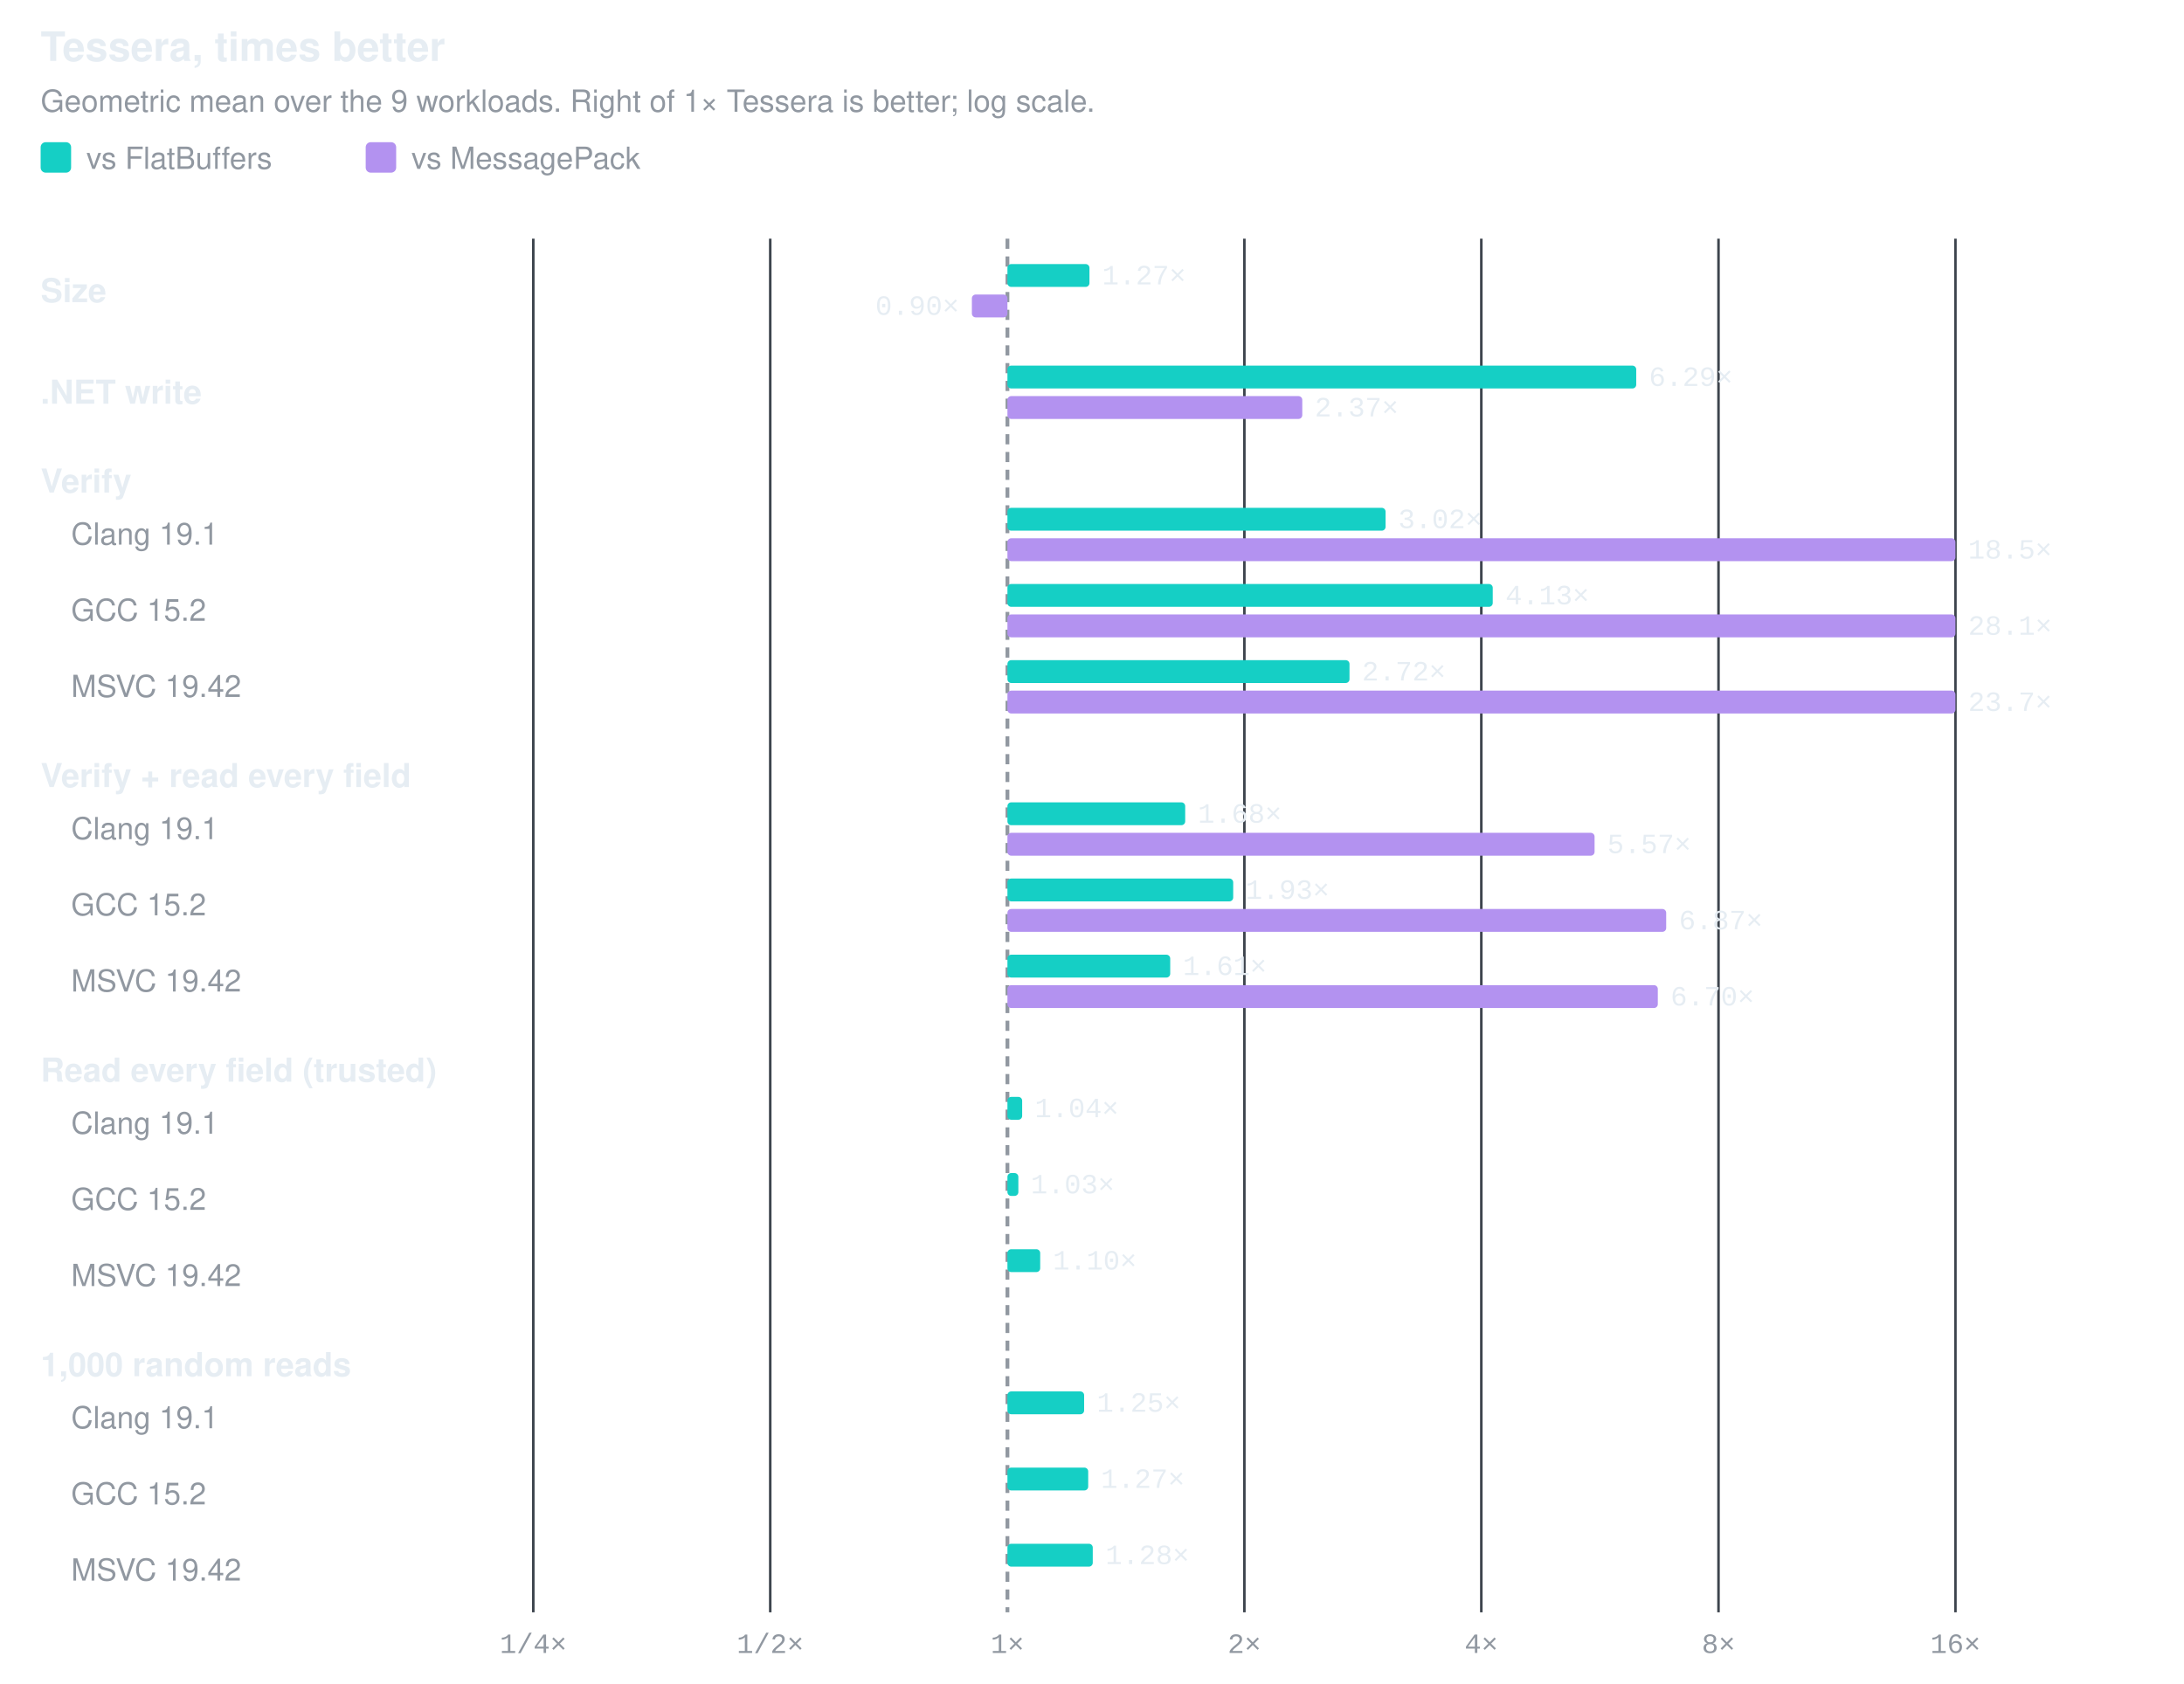
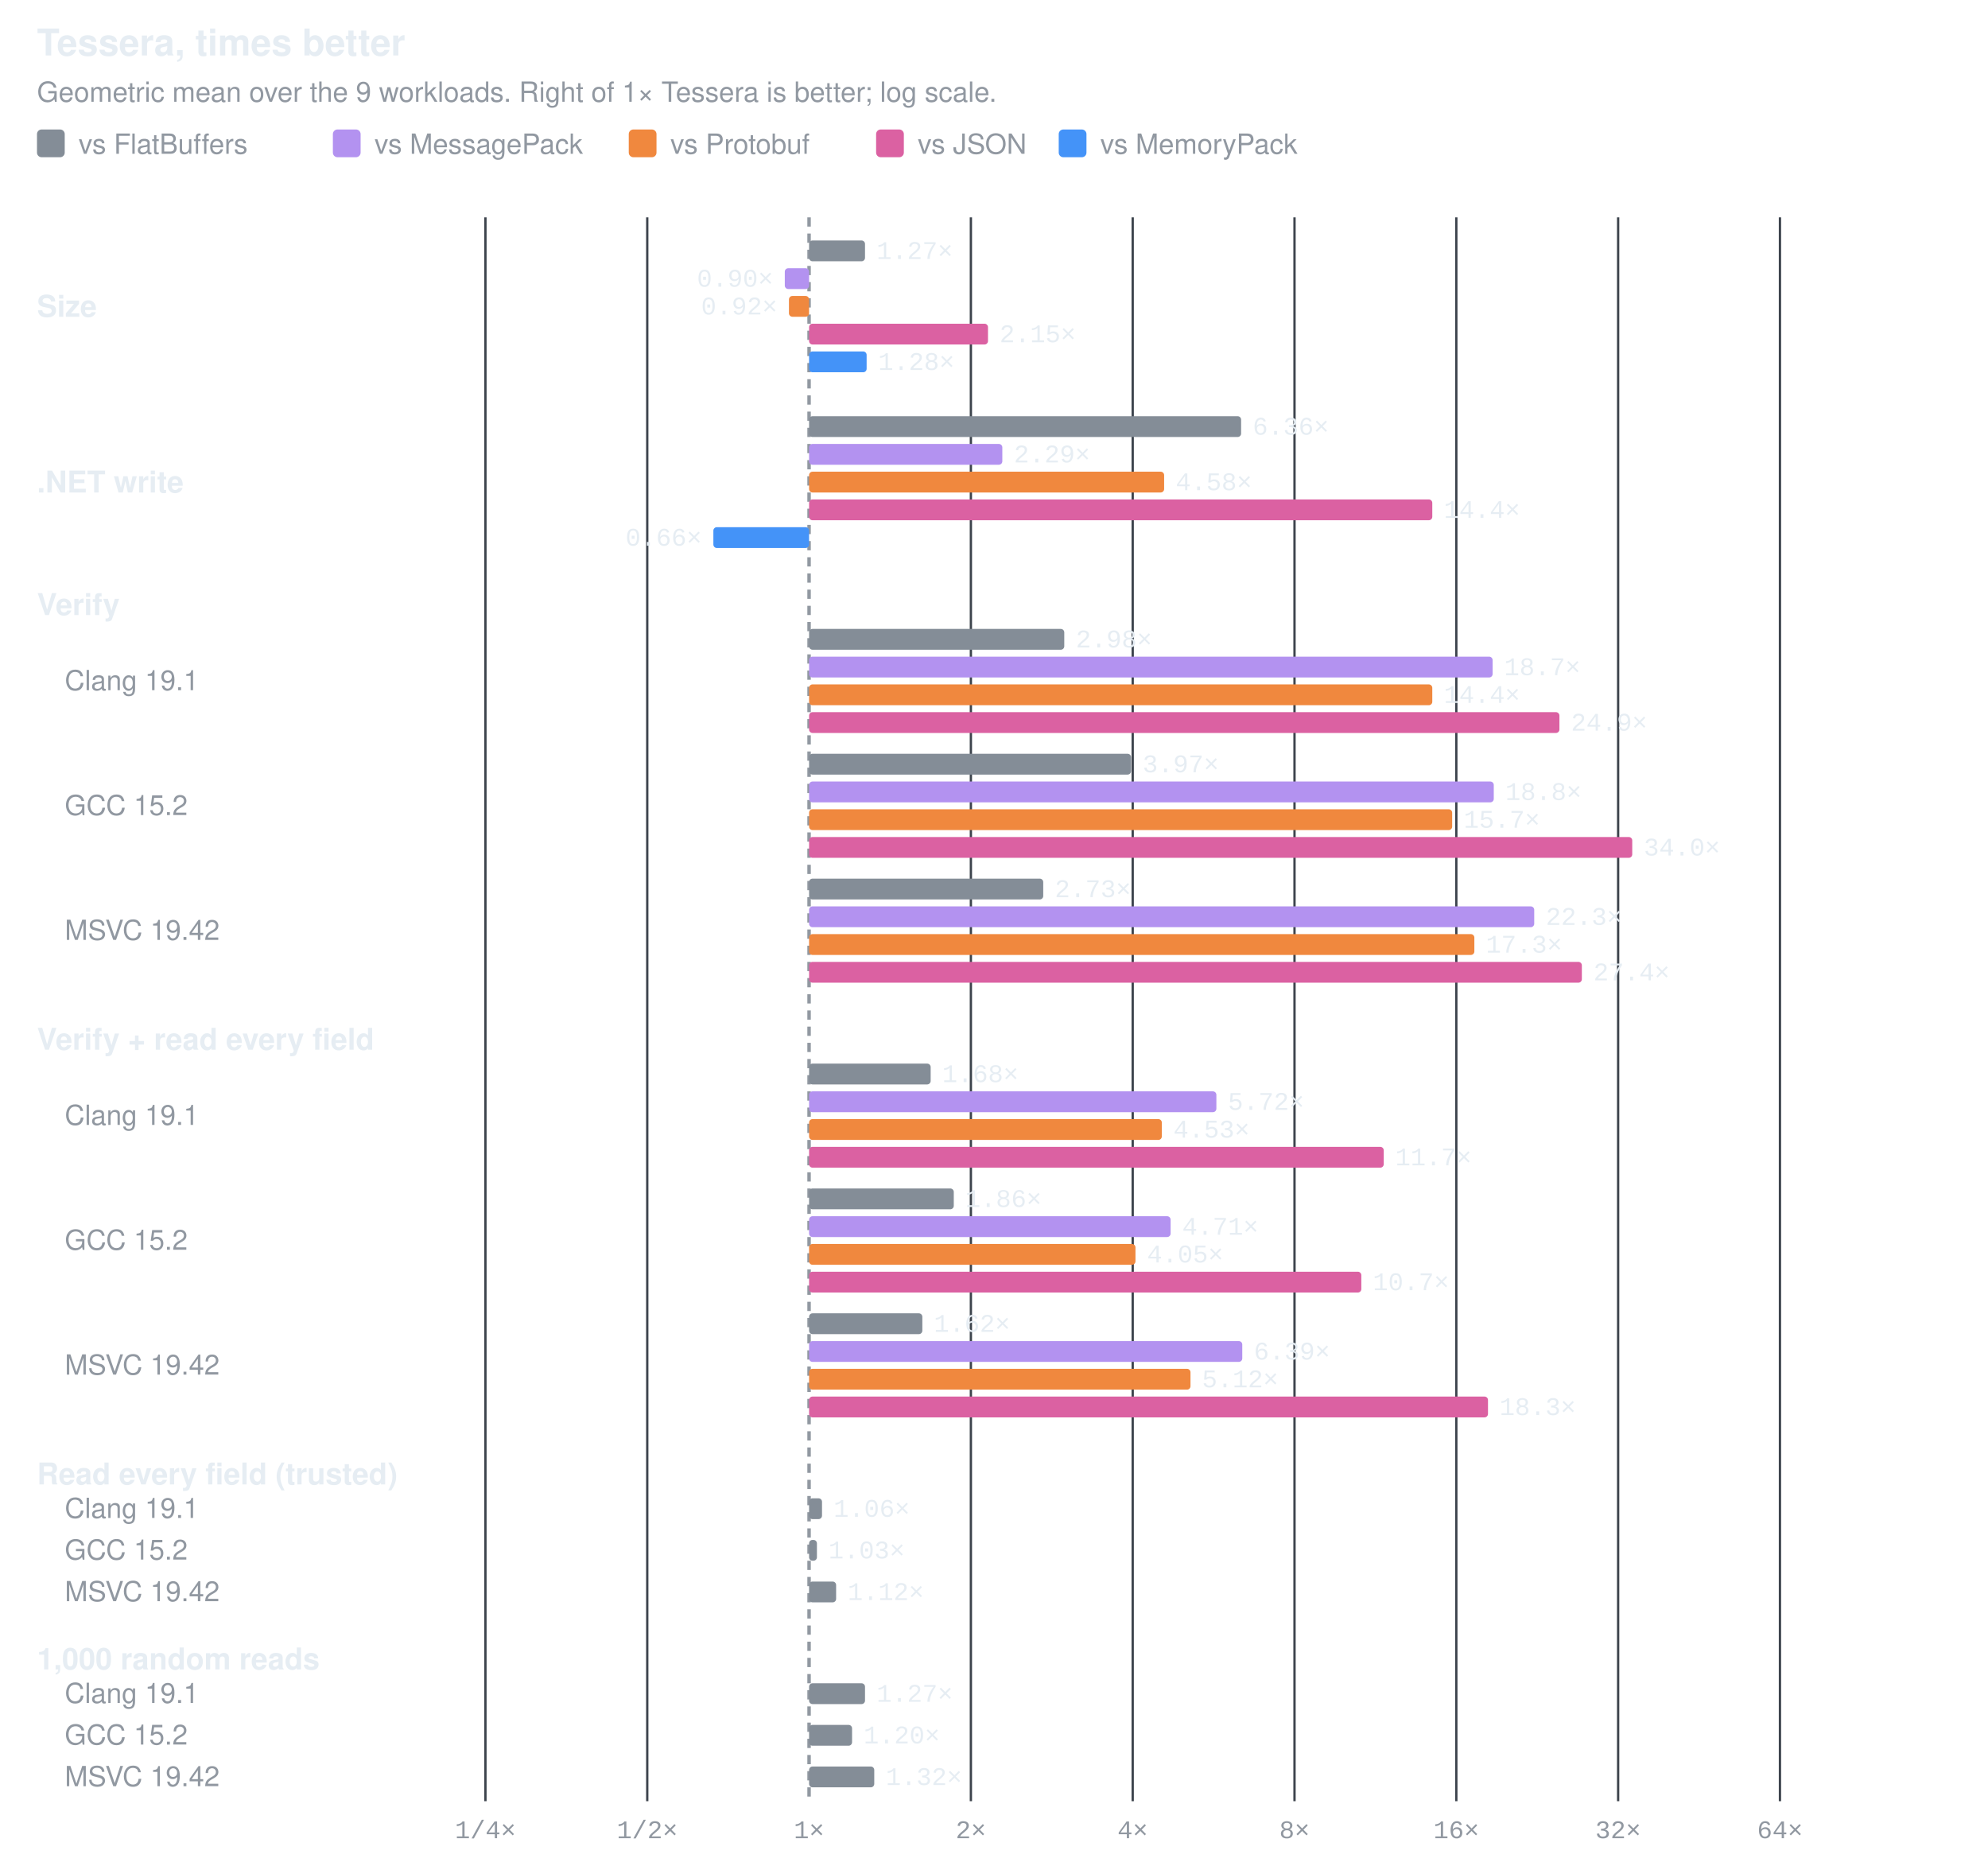
- <svg xmlns="http://www.w3.org/2000/svg" width="860" height="663" viewBox="0 0 860 663" font-family="-apple-system, BlinkMacSystemFont, 'Segoe UI', Helvetica, Arial, sans-serif">
+ <svg xmlns="http://www.w3.org/2000/svg" width="860" height="807" viewBox="0 0 860 807" font-family="-apple-system, BlinkMacSystemFont, 'Segoe UI', Helvetica, Arial, sans-serif">
  <text x="16" y="24" fill="#e6edf3" font-size="16" text-anchor="start" font-weight="600">Tessera, times better</text>
  <text x="16" y="44" fill="#9198a1" font-size="12" text-anchor="start">Geometric mean over the 9 workloads. Right of 1× Tessera is better; log scale.</text>
-   <rect x="16" y="56" width="12" height="12" rx="2" fill="#15cfc5" />
+   <rect x="16" y="56" width="12" height="12" rx="2" fill="#848d97" />
  <text x="34" y="66.5" fill="#9198a1" font-size="12" text-anchor="start">vs FlatBuffers</text>
  <rect x="144" y="56" width="12" height="12" rx="2" fill="#b392f0" />
  <text x="162" y="66.5" fill="#9198a1" font-size="12" text-anchor="start">vs MessagePack</text>
-   <line x1="210" y1="94" x2="210" y2="635" stroke="#3d444d" stroke-width="1" />
-   <text x="210" y="651" fill="#9198a1" font-size="11" text-anchor="middle" font-family="ui-monospace, SFMono-Regular, Consolas, 'Liberation Mono', monospace">1/4×</text>
-   <line x1="303.3" y1="94" x2="303.3" y2="635" stroke="#3d444d" stroke-width="1" />
-   <text x="303.3" y="651" fill="#9198a1" font-size="11" text-anchor="middle" font-family="ui-monospace, SFMono-Regular, Consolas, 'Liberation Mono', monospace">1/2×</text>
-   <line x1="396.7" y1="94" x2="396.7" y2="635" stroke="#9198a1" stroke-width="1.5" stroke-dasharray="4 3" />
-   <text x="396.7" y="651" fill="#9198a1" font-size="11" text-anchor="middle" font-family="ui-monospace, SFMono-Regular, Consolas, 'Liberation Mono', monospace">1×</text>
-   <line x1="490" y1="94" x2="490" y2="635" stroke="#3d444d" stroke-width="1" />
-   <text x="490" y="651" fill="#9198a1" font-size="11" text-anchor="middle" font-family="ui-monospace, SFMono-Regular, Consolas, 'Liberation Mono', monospace">2×</text>
-   <line x1="583.3" y1="94" x2="583.3" y2="635" stroke="#3d444d" stroke-width="1" />
-   <text x="583.3" y="651" fill="#9198a1" font-size="11" text-anchor="middle" font-family="ui-monospace, SFMono-Regular, Consolas, 'Liberation Mono', monospace">4×</text>
-   <line x1="676.7" y1="94" x2="676.7" y2="635" stroke="#3d444d" stroke-width="1" />
-   <text x="676.7" y="651" fill="#9198a1" font-size="11" text-anchor="middle" font-family="ui-monospace, SFMono-Regular, Consolas, 'Liberation Mono', monospace">8×</text>
-   <line x1="770" y1="94" x2="770" y2="635" stroke="#3d444d" stroke-width="1" />
-   <text x="770" y="651" fill="#9198a1" font-size="11" text-anchor="middle" font-family="ui-monospace, SFMono-Regular, Consolas, 'Liberation Mono', monospace">16×</text>
-   <text x="16" y="119" fill="#e6edf3" font-size="13" text-anchor="start" font-weight="600">Size</text>
-   <rect x="396.7" y="104" width="32.3" height="9" rx="1.5" fill="#15cfc5" />
-   <text x="434" y="112" fill="#e6edf3" font-size="11" text-anchor="start" font-family="ui-monospace, SFMono-Regular, Consolas, 'Liberation Mono', monospace">1.27×</text>
-   <rect x="382.7" y="116" width="14" height="9" rx="1.5" fill="#b392f0" />
-   <text x="377.7" y="124" fill="#e6edf3" font-size="11" text-anchor="end" font-family="ui-monospace, SFMono-Regular, Consolas, 'Liberation Mono', monospace">0.90×</text>
-   <text x="16" y="159" fill="#e6edf3" font-size="13" text-anchor="start" font-weight="600">.NET write</text>
-   <rect x="396.7" y="144" width="247.6" height="9" rx="1.5" fill="#15cfc5" />
-   <text x="649.3" y="152" fill="#e6edf3" font-size="11" text-anchor="start" font-family="ui-monospace, SFMono-Regular, Consolas, 'Liberation Mono', monospace">6.29×</text>
-   <rect x="396.7" y="156" width="116.1" height="9" rx="1.5" fill="#b392f0" />
-   <text x="517.7" y="164" fill="#e6edf3" font-size="11" text-anchor="start" font-family="ui-monospace, SFMono-Regular, Consolas, 'Liberation Mono', monospace">2.37×</text>
-   <text x="16" y="194" fill="#e6edf3" font-size="13" text-anchor="start" font-weight="600">Verify</text>
-   <text x="28" y="214.5" fill="#9198a1" font-size="12" text-anchor="start">Clang 19.1</text>
-   <rect x="396.7" y="200" width="148.9" height="9" rx="1.5" fill="#15cfc5" />
-   <text x="550.6" y="208" fill="#e6edf3" font-size="11" text-anchor="start" font-family="ui-monospace, SFMono-Regular, Consolas, 'Liberation Mono', monospace">3.02×</text>
-   <rect x="396.7" y="212" width="373.3" height="9" rx="1.5" fill="#b392f0" />
-   <text x="775" y="220" fill="#e6edf3" font-size="11" text-anchor="start" font-family="ui-monospace, SFMono-Regular, Consolas, 'Liberation Mono', monospace">18.5×</text>
-   <text x="28" y="244.5" fill="#9198a1" font-size="12" text-anchor="start">GCC 15.2</text>
-   <rect x="396.7" y="230" width="191.1" height="9" rx="1.5" fill="#15cfc5" />
-   <text x="592.8" y="238" fill="#e6edf3" font-size="11" text-anchor="start" font-family="ui-monospace, SFMono-Regular, Consolas, 'Liberation Mono', monospace">4.13×</text>
-   <rect x="396.7" y="242" width="373.3" height="9" rx="1.5" fill="#b392f0" />
-   <text x="775" y="250" fill="#e6edf3" font-size="11" text-anchor="start" font-family="ui-monospace, SFMono-Regular, Consolas, 'Liberation Mono', monospace">28.1×</text>
-   <text x="28" y="274.5" fill="#9198a1" font-size="12" text-anchor="start">MSVC 19.42</text>
-   <rect x="396.7" y="260" width="134.7" height="9" rx="1.5" fill="#15cfc5" />
-   <text x="536.3" y="268" fill="#e6edf3" font-size="11" text-anchor="start" font-family="ui-monospace, SFMono-Regular, Consolas, 'Liberation Mono', monospace">2.72×</text>
-   <rect x="396.7" y="272" width="373.3" height="9" rx="1.5" fill="#b392f0" />
-   <text x="775" y="280" fill="#e6edf3" font-size="11" text-anchor="start" font-family="ui-monospace, SFMono-Regular, Consolas, 'Liberation Mono', monospace">23.7×</text>
-   <text x="16" y="310" fill="#e6edf3" font-size="13" text-anchor="start" font-weight="600">Verify + read every field</text>
-   <text x="28" y="330.5" fill="#9198a1" font-size="12" text-anchor="start">Clang 19.1</text>
-   <rect x="396.7" y="316" width="70" height="9" rx="1.5" fill="#15cfc5" />
-   <text x="471.7" y="324" fill="#e6edf3" font-size="11" text-anchor="start" font-family="ui-monospace, SFMono-Regular, Consolas, 'Liberation Mono', monospace">1.68×</text>
-   <rect x="396.7" y="328" width="231.2" height="9" rx="1.5" fill="#b392f0" />
-   <text x="632.9" y="336" fill="#e6edf3" font-size="11" text-anchor="start" font-family="ui-monospace, SFMono-Regular, Consolas, 'Liberation Mono', monospace">5.57×</text>
-   <text x="28" y="360.5" fill="#9198a1" font-size="12" text-anchor="start">GCC 15.2</text>
-   <rect x="396.7" y="346" width="88.9" height="9" rx="1.5" fill="#15cfc5" />
-   <text x="490.5" y="354" fill="#e6edf3" font-size="11" text-anchor="start" font-family="ui-monospace, SFMono-Regular, Consolas, 'Liberation Mono', monospace">1.93×</text>
-   <rect x="396.7" y="358" width="259.4" height="9" rx="1.5" fill="#b392f0" />
-   <text x="661.1" y="366" fill="#e6edf3" font-size="11" text-anchor="start" font-family="ui-monospace, SFMono-Regular, Consolas, 'Liberation Mono', monospace">6.87×</text>
-   <text x="28" y="390.5" fill="#9198a1" font-size="12" text-anchor="start">MSVC 19.42</text>
-   <rect x="396.7" y="376" width="64.1" height="9" rx="1.5" fill="#15cfc5" />
-   <text x="465.8" y="384" fill="#e6edf3" font-size="11" text-anchor="start" font-family="ui-monospace, SFMono-Regular, Consolas, 'Liberation Mono', monospace">1.61×</text>
-   <rect x="396.7" y="388" width="256.1" height="9" rx="1.5" fill="#b392f0" />
-   <text x="657.8" y="396" fill="#e6edf3" font-size="11" text-anchor="start" font-family="ui-monospace, SFMono-Regular, Consolas, 'Liberation Mono', monospace">6.70×</text>
-   <text x="16" y="426" fill="#e6edf3" font-size="13" text-anchor="start" font-weight="600">Read every field (trusted)</text>
-   <text x="28" y="446.5" fill="#9198a1" font-size="12" text-anchor="start">Clang 19.1</text>
-   <rect x="396.7" y="432" width="5.8" height="9" rx="1.5" fill="#15cfc5" />
-   <text x="407.5" y="440" fill="#e6edf3" font-size="11" text-anchor="start" font-family="ui-monospace, SFMono-Regular, Consolas, 'Liberation Mono', monospace">1.04×</text>
-   <text x="28" y="476.5" fill="#9198a1" font-size="12" text-anchor="start">GCC 15.2</text>
-   <rect x="396.7" y="462" width="4.3" height="9" rx="1.5" fill="#15cfc5" />
-   <text x="405.9" y="470" fill="#e6edf3" font-size="11" text-anchor="start" font-family="ui-monospace, SFMono-Regular, Consolas, 'Liberation Mono', monospace">1.03×</text>
-   <text x="28" y="506.5" fill="#9198a1" font-size="12" text-anchor="start">MSVC 19.42</text>
-   <rect x="396.7" y="492" width="12.9" height="9" rx="1.5" fill="#15cfc5" />
-   <text x="414.6" y="500" fill="#e6edf3" font-size="11" text-anchor="start" font-family="ui-monospace, SFMono-Regular, Consolas, 'Liberation Mono', monospace">1.10×</text>
-   <text x="16" y="542" fill="#e6edf3" font-size="13" text-anchor="start" font-weight="600">1,000 random reads</text>
-   <text x="28" y="562.5" fill="#9198a1" font-size="12" text-anchor="start">Clang 19.1</text>
-   <rect x="396.7" y="548" width="30.2" height="9" rx="1.5" fill="#15cfc5" />
-   <text x="431.9" y="556" fill="#e6edf3" font-size="11" text-anchor="start" font-family="ui-monospace, SFMono-Regular, Consolas, 'Liberation Mono', monospace">1.25×</text>
-   <text x="28" y="592.5" fill="#9198a1" font-size="12" text-anchor="start">GCC 15.2</text>
-   <rect x="396.7" y="578" width="31.8" height="9" rx="1.5" fill="#15cfc5" />
-   <text x="433.5" y="586" fill="#e6edf3" font-size="11" text-anchor="start" font-family="ui-monospace, SFMono-Regular, Consolas, 'Liberation Mono', monospace">1.27×</text>
-   <text x="28" y="622.5" fill="#9198a1" font-size="12" text-anchor="start">MSVC 19.42</text>
-   <rect x="396.7" y="608" width="33.6" height="9" rx="1.5" fill="#15cfc5" />
-   <text x="435.3" y="616" fill="#e6edf3" font-size="11" text-anchor="start" font-family="ui-monospace, SFMono-Regular, Consolas, 'Liberation Mono', monospace">1.28×</text>
+   <rect x="272" y="56" width="12" height="12" rx="2" fill="#f0883e" />
+   <text x="290" y="66.5" fill="#9198a1" font-size="12" text-anchor="start">vs Protobuf</text>
+   <rect x="379" y="56" width="12" height="12" rx="2" fill="#db61a2" />
+   <text x="397" y="66.5" fill="#9198a1" font-size="12" text-anchor="start">vs JSON</text>
+   <rect x="458" y="56" width="12" height="12" rx="2" fill="#4493f8" />
+   <text x="476" y="66.5" fill="#9198a1" font-size="12" text-anchor="start">vs MemoryPack</text>
+   <line x1="210" y1="94" x2="210" y2="779" stroke="#3d444d" stroke-width="1" />
+   <text x="210" y="795" fill="#9198a1" font-size="11" text-anchor="middle" font-family="ui-monospace, SFMono-Regular, Consolas, 'Liberation Mono', monospace">1/4×</text>
+   <line x1="280" y1="94" x2="280" y2="779" stroke="#3d444d" stroke-width="1" />
+   <text x="280" y="795" fill="#9198a1" font-size="11" text-anchor="middle" font-family="ui-monospace, SFMono-Regular, Consolas, 'Liberation Mono', monospace">1/2×</text>
+   <line x1="350" y1="94" x2="350" y2="779" stroke="#9198a1" stroke-width="1.5" stroke-dasharray="4 3" />
+   <text x="350" y="795" fill="#9198a1" font-size="11" text-anchor="middle" font-family="ui-monospace, SFMono-Regular, Consolas, 'Liberation Mono', monospace">1×</text>
+   <line x1="420" y1="94" x2="420" y2="779" stroke="#3d444d" stroke-width="1" />
+   <text x="420" y="795" fill="#9198a1" font-size="11" text-anchor="middle" font-family="ui-monospace, SFMono-Regular, Consolas, 'Liberation Mono', monospace">2×</text>
+   <line x1="490" y1="94" x2="490" y2="779" stroke="#3d444d" stroke-width="1" />
+   <text x="490" y="795" fill="#9198a1" font-size="11" text-anchor="middle" font-family="ui-monospace, SFMono-Regular, Consolas, 'Liberation Mono', monospace">4×</text>
+   <line x1="560" y1="94" x2="560" y2="779" stroke="#3d444d" stroke-width="1" />
+   <text x="560" y="795" fill="#9198a1" font-size="11" text-anchor="middle" font-family="ui-monospace, SFMono-Regular, Consolas, 'Liberation Mono', monospace">8×</text>
+   <line x1="630" y1="94" x2="630" y2="779" stroke="#3d444d" stroke-width="1" />
+   <text x="630" y="795" fill="#9198a1" font-size="11" text-anchor="middle" font-family="ui-monospace, SFMono-Regular, Consolas, 'Liberation Mono', monospace">16×</text>
+   <line x1="700" y1="94" x2="700" y2="779" stroke="#3d444d" stroke-width="1" />
+   <text x="700" y="795" fill="#9198a1" font-size="11" text-anchor="middle" font-family="ui-monospace, SFMono-Regular, Consolas, 'Liberation Mono', monospace">32×</text>
+   <line x1="770" y1="94" x2="770" y2="779" stroke="#3d444d" stroke-width="1" />
+   <text x="770" y="795" fill="#9198a1" font-size="11" text-anchor="middle" font-family="ui-monospace, SFMono-Regular, Consolas, 'Liberation Mono', monospace">64×</text>
+   <text x="16" y="137" fill="#e6edf3" font-size="13" text-anchor="start" font-weight="600">Size</text>
+   <rect x="350" y="104" width="24.2" height="9" rx="1.5" fill="#848d97" />
+   <text x="379.2" y="112" fill="#e6edf3" font-size="11" text-anchor="start" font-family="ui-monospace, SFMono-Regular, Consolas, 'Liberation Mono', monospace">1.27×</text>
+   <rect x="339.5" y="116" width="10.5" height="9" rx="1.5" fill="#b392f0" />
+   <text x="334.5" y="124" fill="#e6edf3" font-size="11" text-anchor="end" font-family="ui-monospace, SFMono-Regular, Consolas, 'Liberation Mono', monospace">0.90×</text>
+   <rect x="341.3" y="128" width="8.7" height="9" rx="1.5" fill="#f0883e" />
+   <text x="336.3" y="136" fill="#e6edf3" font-size="11" text-anchor="end" font-family="ui-monospace, SFMono-Regular, Consolas, 'Liberation Mono', monospace">0.92×</text>
+   <rect x="350" y="140" width="77.4" height="9" rx="1.5" fill="#db61a2" />
+   <text x="432.4" y="148" fill="#e6edf3" font-size="11" text-anchor="start" font-family="ui-monospace, SFMono-Regular, Consolas, 'Liberation Mono', monospace">2.15×</text>
+   <rect x="350" y="152" width="24.9" height="9" rx="1.5" fill="#4493f8" />
+   <text x="379.9" y="160" fill="#e6edf3" font-size="11" text-anchor="start" font-family="ui-monospace, SFMono-Regular, Consolas, 'Liberation Mono', monospace">1.28×</text>
+   <text x="16" y="213" fill="#e6edf3" font-size="13" text-anchor="start" font-weight="600">.NET write</text>
+   <rect x="350" y="180" width="186.9" height="9" rx="1.5" fill="#848d97" />
+   <text x="541.9" y="188" fill="#e6edf3" font-size="11" text-anchor="start" font-family="ui-monospace, SFMono-Regular, Consolas, 'Liberation Mono', monospace">6.36×</text>
+   <rect x="350" y="192" width="83.6" height="9" rx="1.5" fill="#b392f0" />
+   <text x="438.6" y="200" fill="#e6edf3" font-size="11" text-anchor="start" font-family="ui-monospace, SFMono-Regular, Consolas, 'Liberation Mono', monospace">2.29×</text>
+   <rect x="350" y="204" width="153.6" height="9" rx="1.5" fill="#f0883e" />
+   <text x="508.6" y="212" fill="#e6edf3" font-size="11" text-anchor="start" font-family="ui-monospace, SFMono-Regular, Consolas, 'Liberation Mono', monospace">4.58×</text>
+   <rect x="350" y="216" width="269.6" height="9" rx="1.5" fill="#db61a2" />
+   <text x="624.6" y="224" fill="#e6edf3" font-size="11" text-anchor="start" font-family="ui-monospace, SFMono-Regular, Consolas, 'Liberation Mono', monospace">14.4×</text>
+   <rect x="308.6" y="228" width="41.4" height="9" rx="1.5" fill="#4493f8" />
+   <text x="303.6" y="236" fill="#e6edf3" font-size="11" text-anchor="end" font-family="ui-monospace, SFMono-Regular, Consolas, 'Liberation Mono', monospace">0.66×</text>
+   <text x="16" y="266" fill="#e6edf3" font-size="13" text-anchor="start" font-weight="600">Verify</text>
+   <text x="28" y="298.5" fill="#9198a1" font-size="12" text-anchor="start">Clang 19.1</text>
+   <rect x="350" y="272" width="110.4" height="9" rx="1.5" fill="#848d97" />
+   <text x="465.4" y="280" fill="#e6edf3" font-size="11" text-anchor="start" font-family="ui-monospace, SFMono-Regular, Consolas, 'Liberation Mono', monospace">2.98×</text>
+   <rect x="350" y="284" width="295.7" height="9" rx="1.5" fill="#b392f0" />
+   <text x="650.7" y="292" fill="#e6edf3" font-size="11" text-anchor="start" font-family="ui-monospace, SFMono-Regular, Consolas, 'Liberation Mono', monospace">18.7×</text>
+   <rect x="350" y="296" width="269.6" height="9" rx="1.5" fill="#f0883e" />
+   <text x="624.6" y="304" fill="#e6edf3" font-size="11" text-anchor="start" font-family="ui-monospace, SFMono-Regular, Consolas, 'Liberation Mono', monospace">14.4×</text>
+   <rect x="350" y="308" width="324.6" height="9" rx="1.5" fill="#db61a2" />
+   <text x="679.6" y="316" fill="#e6edf3" font-size="11" text-anchor="start" font-family="ui-monospace, SFMono-Regular, Consolas, 'Liberation Mono', monospace">24.9×</text>
+   <text x="28" y="352.5" fill="#9198a1" font-size="12" text-anchor="start">GCC 15.2</text>
+   <rect x="350" y="326" width="139.3" height="9" rx="1.5" fill="#848d97" />
+   <text x="494.3" y="334" fill="#e6edf3" font-size="11" text-anchor="start" font-family="ui-monospace, SFMono-Regular, Consolas, 'Liberation Mono', monospace">3.97×</text>
+   <rect x="350" y="338" width="296.2" height="9" rx="1.5" fill="#b392f0" />
+   <text x="651.2" y="346" fill="#e6edf3" font-size="11" text-anchor="start" font-family="ui-monospace, SFMono-Regular, Consolas, 'Liberation Mono', monospace">18.8×</text>
+   <rect x="350" y="350" width="278.2" height="9" rx="1.5" fill="#f0883e" />
+   <text x="633.2" y="358" fill="#e6edf3" font-size="11" text-anchor="start" font-family="ui-monospace, SFMono-Regular, Consolas, 'Liberation Mono', monospace">15.7×</text>
+   <rect x="350" y="362" width="356.1" height="9" rx="1.5" fill="#db61a2" />
+   <text x="711.1" y="370" fill="#e6edf3" font-size="11" text-anchor="start" font-family="ui-monospace, SFMono-Regular, Consolas, 'Liberation Mono', monospace">34.0×</text>
+   <text x="28" y="406.5" fill="#9198a1" font-size="12" text-anchor="start">MSVC 19.42</text>
+   <rect x="350" y="380" width="101.3" height="9" rx="1.5" fill="#848d97" />
+   <text x="456.3" y="388" fill="#e6edf3" font-size="11" text-anchor="start" font-family="ui-monospace, SFMono-Regular, Consolas, 'Liberation Mono', monospace">2.73×</text>
+   <rect x="350" y="392" width="313.7" height="9" rx="1.5" fill="#b392f0" />
+   <text x="668.7" y="400" fill="#e6edf3" font-size="11" text-anchor="start" font-family="ui-monospace, SFMono-Regular, Consolas, 'Liberation Mono', monospace">22.3×</text>
+   <rect x="350" y="404" width="287.8" height="9" rx="1.5" fill="#f0883e" />
+   <text x="642.8" y="412" fill="#e6edf3" font-size="11" text-anchor="start" font-family="ui-monospace, SFMono-Regular, Consolas, 'Liberation Mono', monospace">17.3×</text>
+   <rect x="350" y="416" width="334.3" height="9" rx="1.5" fill="#db61a2" />
+   <text x="689.3" y="424" fill="#e6edf3" font-size="11" text-anchor="start" font-family="ui-monospace, SFMono-Regular, Consolas, 'Liberation Mono', monospace">27.4×</text>
+   <text x="16" y="454" fill="#e6edf3" font-size="13" text-anchor="start" font-weight="600">Verify + read every field</text>
+   <text x="28" y="486.5" fill="#9198a1" font-size="12" text-anchor="start">Clang 19.1</text>
+   <rect x="350" y="460" width="52.6" height="9" rx="1.5" fill="#848d97" />
+   <text x="407.6" y="468" fill="#e6edf3" font-size="11" text-anchor="start" font-family="ui-monospace, SFMono-Regular, Consolas, 'Liberation Mono', monospace">1.68×</text>
+   <rect x="350" y="472" width="176.2" height="9" rx="1.5" fill="#b392f0" />
+   <text x="531.2" y="480" fill="#e6edf3" font-size="11" text-anchor="start" font-family="ui-monospace, SFMono-Regular, Consolas, 'Liberation Mono', monospace">5.72×</text>
+   <rect x="350" y="484" width="152.6" height="9" rx="1.5" fill="#f0883e" />
+   <text x="507.6" y="492" fill="#e6edf3" font-size="11" text-anchor="start" font-family="ui-monospace, SFMono-Regular, Consolas, 'Liberation Mono', monospace">4.53×</text>
+   <rect x="350" y="496" width="248.6" height="9" rx="1.5" fill="#db61a2" />
+   <text x="603.6" y="504" fill="#e6edf3" font-size="11" text-anchor="start" font-family="ui-monospace, SFMono-Regular, Consolas, 'Liberation Mono', monospace">11.7×</text>
+   <text x="28" y="540.5" fill="#9198a1" font-size="12" text-anchor="start">GCC 15.2</text>
+   <rect x="350" y="514" width="62.6" height="9" rx="1.5" fill="#848d97" />
+   <text x="417.6" y="522" fill="#e6edf3" font-size="11" text-anchor="start" font-family="ui-monospace, SFMono-Regular, Consolas, 'Liberation Mono', monospace">1.86×</text>
+   <rect x="350" y="526" width="156.4" height="9" rx="1.5" fill="#b392f0" />
+   <text x="511.4" y="534" fill="#e6edf3" font-size="11" text-anchor="start" font-family="ui-monospace, SFMono-Regular, Consolas, 'Liberation Mono', monospace">4.71×</text>
+   <rect x="350" y="538" width="141.2" height="9" rx="1.5" fill="#f0883e" />
+   <text x="496.2" y="546" fill="#e6edf3" font-size="11" text-anchor="start" font-family="ui-monospace, SFMono-Regular, Consolas, 'Liberation Mono', monospace">4.05×</text>
+   <rect x="350" y="550" width="238.9" height="9" rx="1.5" fill="#db61a2" />
+   <text x="593.9" y="558" fill="#e6edf3" font-size="11" text-anchor="start" font-family="ui-monospace, SFMono-Regular, Consolas, 'Liberation Mono', monospace">10.7×</text>
+   <text x="28" y="594.5" fill="#9198a1" font-size="12" text-anchor="start">MSVC 19.42</text>
+   <rect x="350" y="568" width="49" height="9" rx="1.5" fill="#848d97" />
+   <text x="404" y="576" fill="#e6edf3" font-size="11" text-anchor="start" font-family="ui-monospace, SFMono-Regular, Consolas, 'Liberation Mono', monospace">1.62×</text>
+   <rect x="350" y="580" width="187.4" height="9" rx="1.5" fill="#b392f0" />
+   <text x="542.4" y="588" fill="#e6edf3" font-size="11" text-anchor="start" font-family="ui-monospace, SFMono-Regular, Consolas, 'Liberation Mono', monospace">6.39×</text>
+   <rect x="350" y="592" width="165" height="9" rx="1.5" fill="#f0883e" />
+   <text x="520" y="600" fill="#e6edf3" font-size="11" text-anchor="start" font-family="ui-monospace, SFMono-Regular, Consolas, 'Liberation Mono', monospace">5.12×</text>
+   <rect x="350" y="604" width="293.7" height="9" rx="1.5" fill="#db61a2" />
+   <text x="648.7" y="612" fill="#e6edf3" font-size="11" text-anchor="start" font-family="ui-monospace, SFMono-Regular, Consolas, 'Liberation Mono', monospace">18.3×</text>
+   <text x="16" y="642" fill="#e6edf3" font-size="13" text-anchor="start" font-weight="600">Read every field (trusted)</text>
+   <text x="28" y="656.5" fill="#9198a1" font-size="12" text-anchor="start">Clang 19.1</text>
+   <rect x="350" y="648" width="5.6" height="9" rx="1.5" fill="#848d97" />
+   <text x="360.6" y="656" fill="#e6edf3" font-size="11" text-anchor="start" font-family="ui-monospace, SFMono-Regular, Consolas, 'Liberation Mono', monospace">1.06×</text>
+   <text x="28" y="674.5" fill="#9198a1" font-size="12" text-anchor="start">GCC 15.2</text>
+   <rect x="350" y="666" width="3.4" height="9" rx="1.5" fill="#848d97" />
+   <text x="358.4" y="674" fill="#e6edf3" font-size="11" text-anchor="start" font-family="ui-monospace, SFMono-Regular, Consolas, 'Liberation Mono', monospace">1.03×</text>
+   <text x="28" y="692.5" fill="#9198a1" font-size="12" text-anchor="start">MSVC 19.42</text>
+   <rect x="350" y="684" width="11.7" height="9" rx="1.5" fill="#848d97" />
+   <text x="366.7" y="692" fill="#e6edf3" font-size="11" text-anchor="start" font-family="ui-monospace, SFMono-Regular, Consolas, 'Liberation Mono', monospace">1.12×</text>
+   <text x="16" y="722" fill="#e6edf3" font-size="13" text-anchor="start" font-weight="600">1,000 random reads</text>
+   <text x="28" y="736.5" fill="#9198a1" font-size="12" text-anchor="start">Clang 19.1</text>
+   <rect x="350" y="728" width="24.2" height="9" rx="1.5" fill="#848d97" />
+   <text x="379.2" y="736" fill="#e6edf3" font-size="11" text-anchor="start" font-family="ui-monospace, SFMono-Regular, Consolas, 'Liberation Mono', monospace">1.27×</text>
+   <text x="28" y="754.5" fill="#9198a1" font-size="12" text-anchor="start">GCC 15.2</text>
+   <rect x="350" y="746" width="18.6" height="9" rx="1.5" fill="#848d97" />
+   <text x="373.6" y="754" fill="#e6edf3" font-size="11" text-anchor="start" font-family="ui-monospace, SFMono-Regular, Consolas, 'Liberation Mono', monospace">1.20×</text>
+   <text x="28" y="772.5" fill="#9198a1" font-size="12" text-anchor="start">MSVC 19.42</text>
+   <rect x="350" y="764" width="28.2" height="9" rx="1.5" fill="#848d97" />
+   <text x="383.2" y="772" fill="#e6edf3" font-size="11" text-anchor="start" font-family="ui-monospace, SFMono-Regular, Consolas, 'Liberation Mono', monospace">1.32×</text>
</svg>
